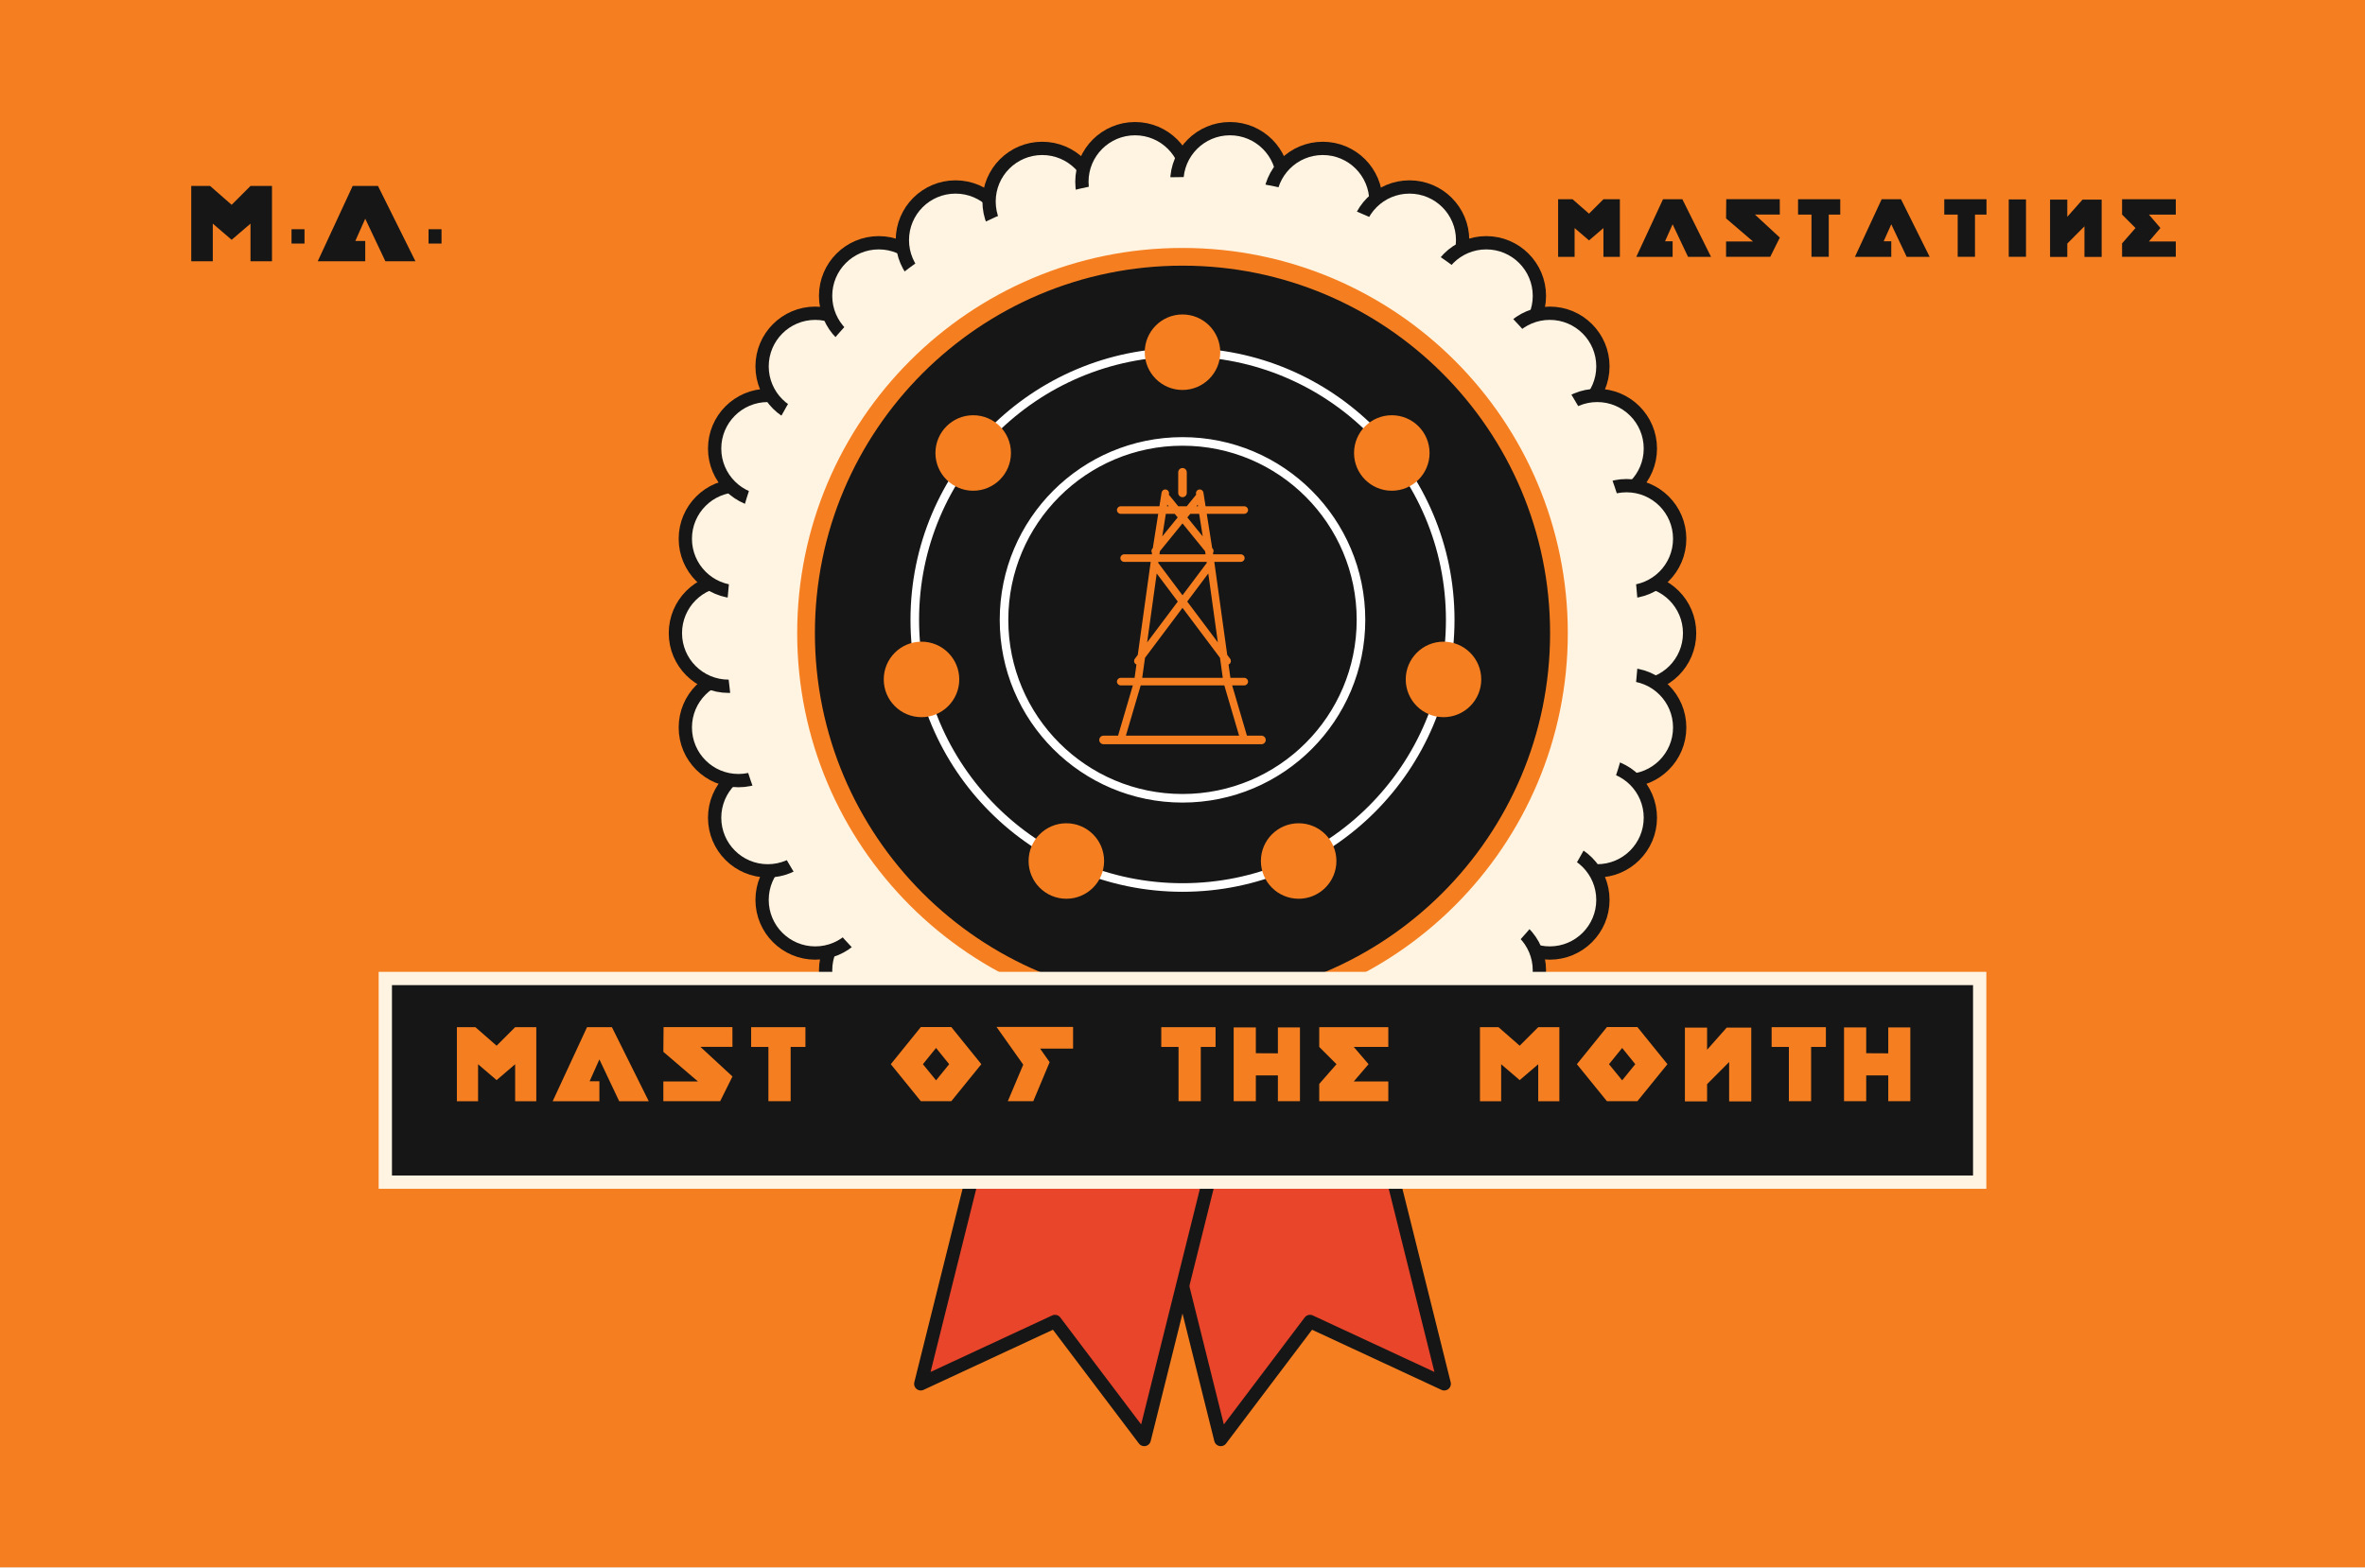
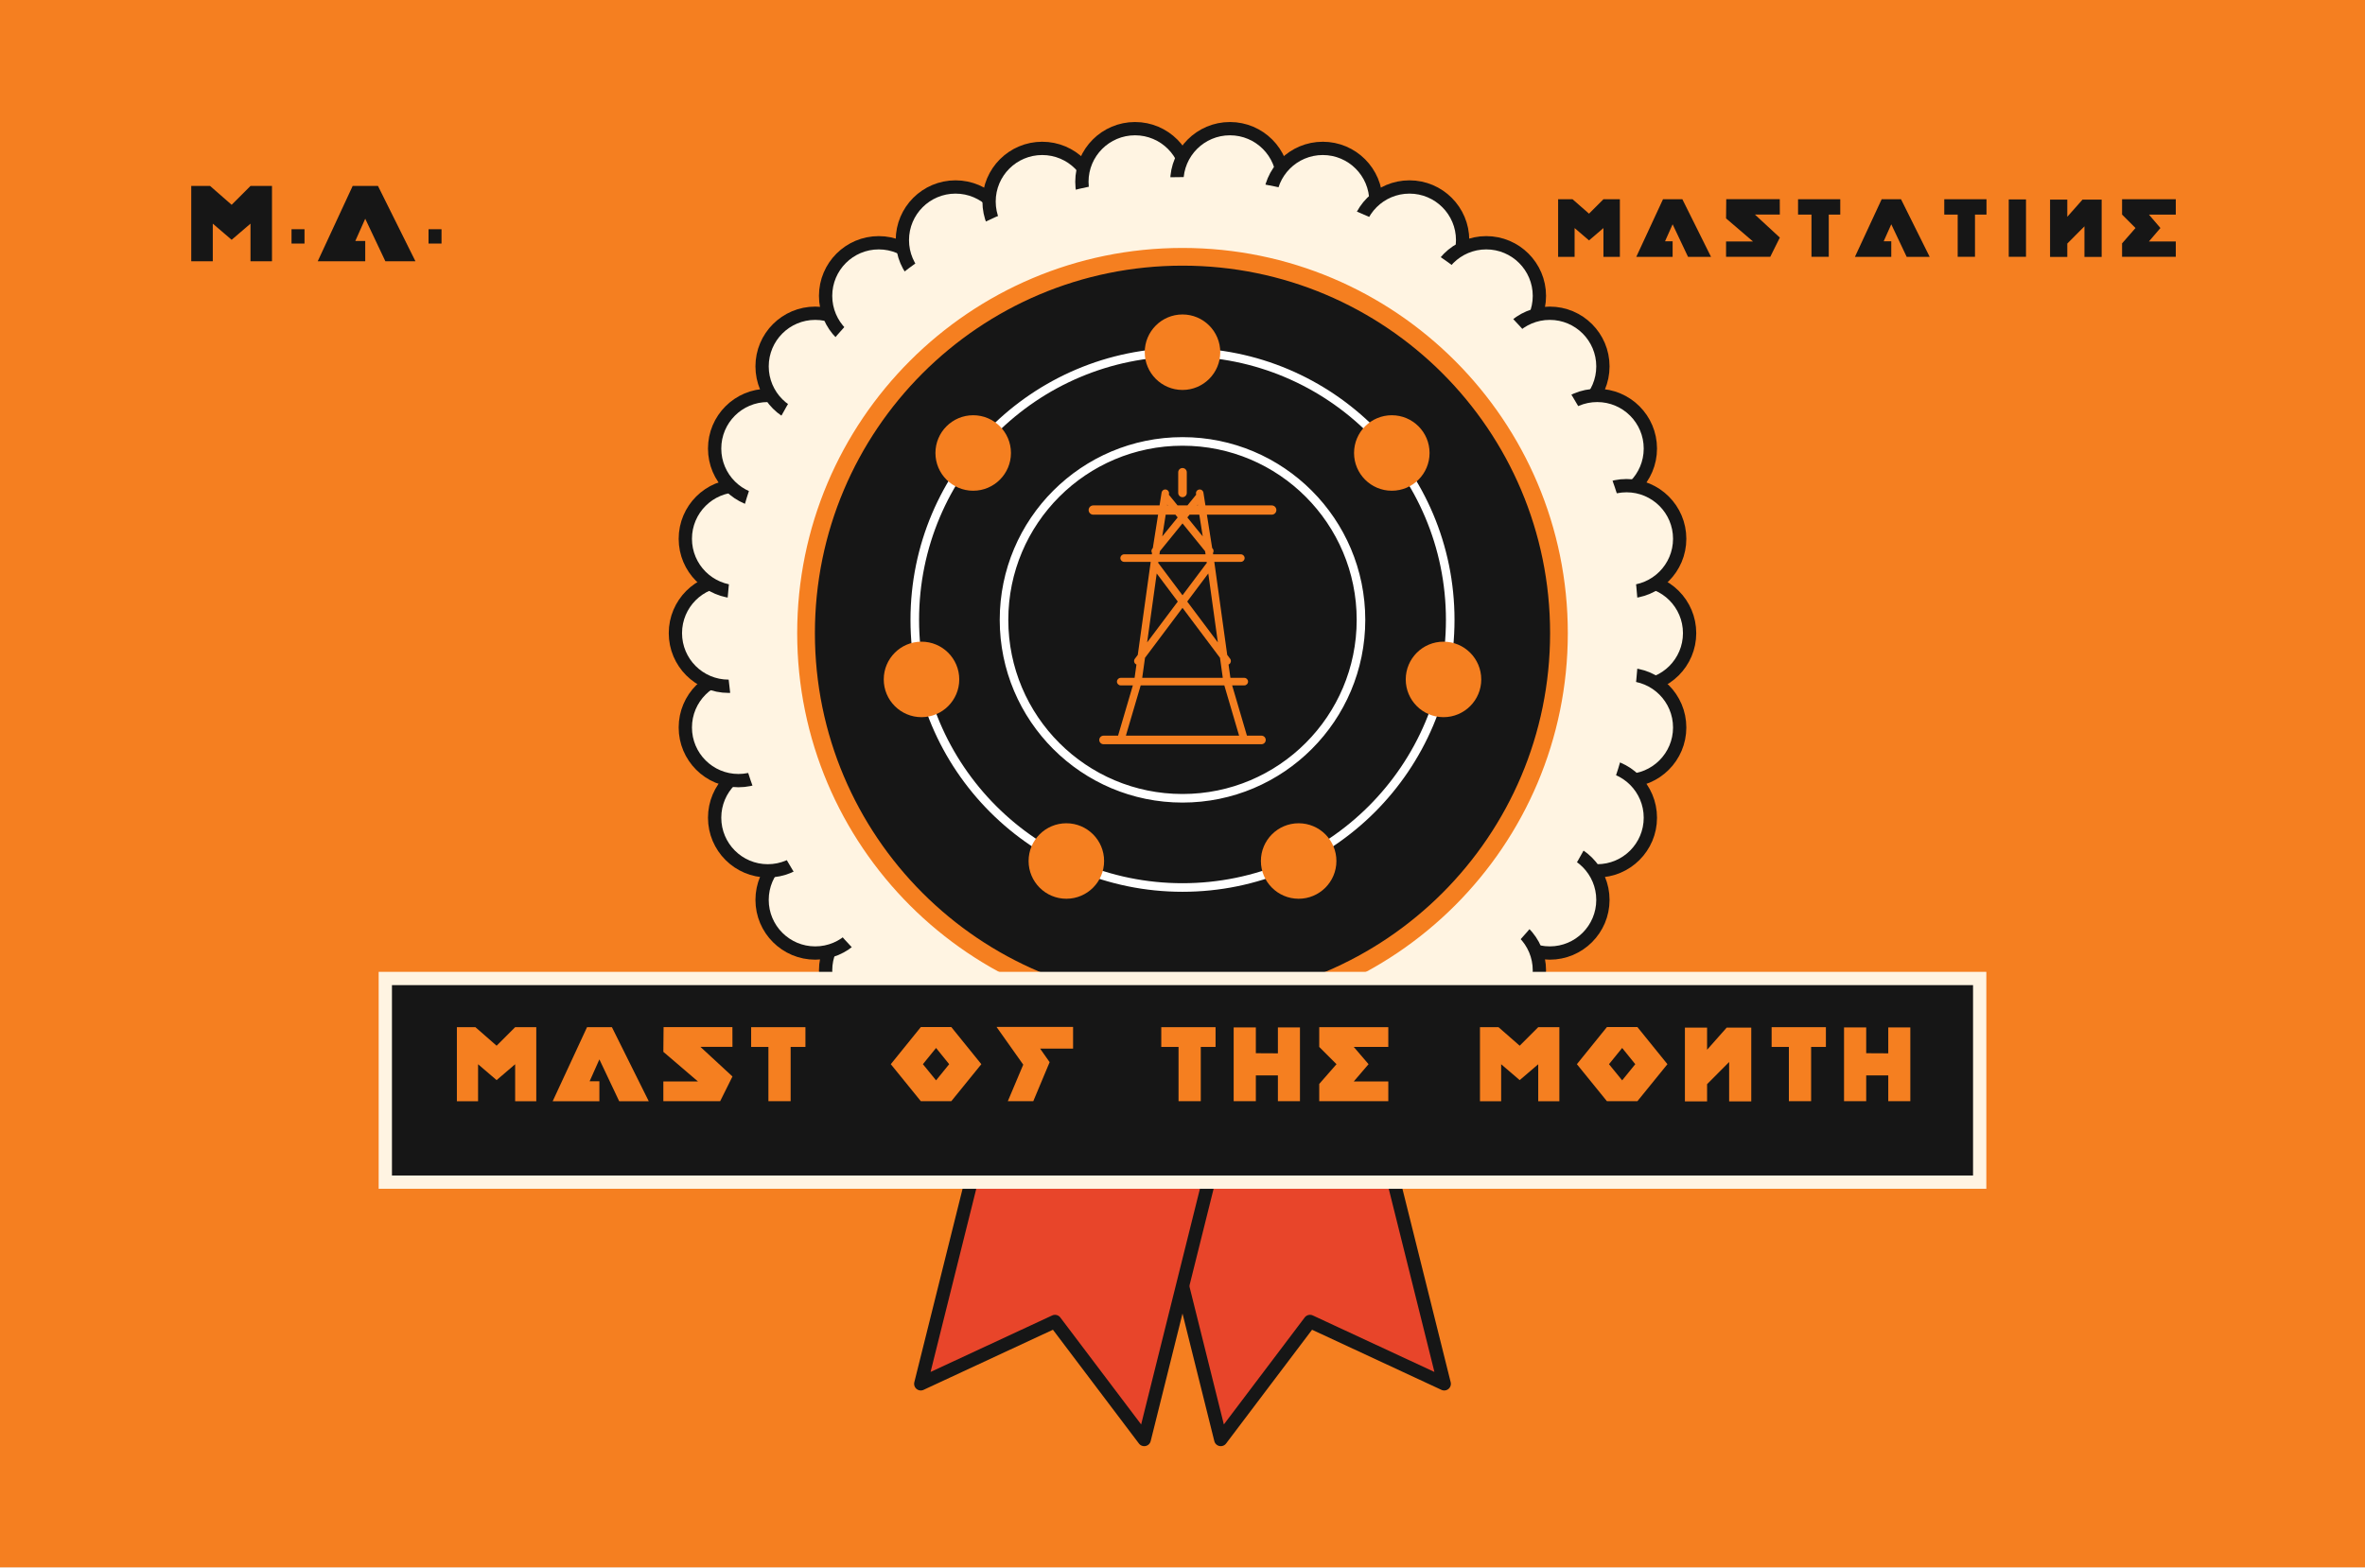
<svg xmlns="http://www.w3.org/2000/svg" viewBox="-24 -24 1068 708" width="89mm" height="59mm">
  <rect x="-24" y="-24" width="1068" height="708" fill="#f57f20" />
  <g transform="rotate(-14 510 342)">
    <polygon points="458,322 562,322 562,622 510,580 458,622" fill="#e8452a" stroke="#161616" stroke-width="6" stroke-linejoin="round" />
  </g>
  <g transform="rotate(14 510 342)">
    <polygon points="458,322 562,322 562,622 510,580 458,622" fill="#e8452a" stroke="#161616" stroke-width="6" stroke-linejoin="round" />
  </g>
  <circle cx="715" cy="262" r="24" fill="#fff4e2" stroke="#161616" stroke-width="6" />
  <circle cx="710.52" cy="304.62" r="24" fill="#fff4e2" stroke="#161616" stroke-width="6" />
  <circle cx="697.28" cy="345.38" r="24" fill="#fff4e2" stroke="#161616" stroke-width="6" />
  <circle cx="675.85" cy="382.5" r="24" fill="#fff4e2" stroke="#161616" stroke-width="6" />
  <circle cx="647.17" cy="414.34" r="24" fill="#fff4e2" stroke="#161616" stroke-width="6" />
  <circle cx="612.5" cy="439.54" r="24" fill="#fff4e2" stroke="#161616" stroke-width="6" />
  <circle cx="573.35" cy="456.97" r="24" fill="#fff4e2" stroke="#161616" stroke-width="6" />
  <circle cx="531.43" cy="465.88" r="24" fill="#fff4e2" stroke="#161616" stroke-width="6" />
  <circle cx="488.57" cy="465.88" r="24" fill="#fff4e2" stroke="#161616" stroke-width="6" />
  <circle cx="446.65" cy="456.97" r="24" fill="#fff4e2" stroke="#161616" stroke-width="6" />
  <circle cx="407.5" cy="439.54" r="24" fill="#fff4e2" stroke="#161616" stroke-width="6" />
  <circle cx="372.83" cy="414.34" r="24" fill="#fff4e2" stroke="#161616" stroke-width="6" />
  <circle cx="344.15" cy="382.5" r="24" fill="#fff4e2" stroke="#161616" stroke-width="6" />
  <circle cx="322.72" cy="345.38" r="24" fill="#fff4e2" stroke="#161616" stroke-width="6" />
  <circle cx="309.48" cy="304.62" r="24" fill="#fff4e2" stroke="#161616" stroke-width="6" />
  <circle cx="305" cy="262" r="24" fill="#fff4e2" stroke="#161616" stroke-width="6" />
  <circle cx="309.48" cy="219.38" r="24" fill="#fff4e2" stroke="#161616" stroke-width="6" />
  <circle cx="322.72" cy="178.62" r="24" fill="#fff4e2" stroke="#161616" stroke-width="6" />
  <circle cx="344.15" cy="141.5" r="24" fill="#fff4e2" stroke="#161616" stroke-width="6" />
  <circle cx="372.83" cy="109.66" r="24" fill="#fff4e2" stroke="#161616" stroke-width="6" />
  <circle cx="407.5" cy="84.46" r="24" fill="#fff4e2" stroke="#161616" stroke-width="6" />
  <circle cx="446.65" cy="67.03" r="24" fill="#fff4e2" stroke="#161616" stroke-width="6" />
  <circle cx="488.57" cy="58.12" r="24" fill="#fff4e2" stroke="#161616" stroke-width="6" />
  <circle cx="531.43" cy="58.12" r="24" fill="#fff4e2" stroke="#161616" stroke-width="6" />
  <circle cx="573.35" cy="67.03" r="24" fill="#fff4e2" stroke="#161616" stroke-width="6" />
  <circle cx="612.5" cy="84.46" r="24" fill="#fff4e2" stroke="#161616" stroke-width="6" />
  <circle cx="647.17" cy="109.66" r="24" fill="#fff4e2" stroke="#161616" stroke-width="6" />
  <circle cx="675.85" cy="141.5" r="24" fill="#fff4e2" stroke="#161616" stroke-width="6" />
  <circle cx="697.28" cy="178.62" r="24" fill="#fff4e2" stroke="#161616" stroke-width="6" />
  <circle cx="710.52" cy="219.38" r="24" fill="#fff4e2" stroke="#161616" stroke-width="6" />
  <circle cx="510" cy="262" r="206" fill="#fff4e2" />
  <circle cx="510" cy="262" r="170" fill="#161616" stroke="#f57f20" stroke-width="8" />
  <g transform="translate(510 256) scale(1.55) translate(-100 -100)">
    <path fill="#fff" fill-rule="evenodd" d="M20.75 100a79.25 79.25 0 1 0 158.5 0a79.25 79.25 0 1 0 -158.5 0ZM23.25 100a76.75 76.75 0 1 0 153.5 0a76.75 76.75 0 1 0 -153.5 0ZM46.75 100a53.25 53.25 0 1 0 106.5 0a53.25 53.25 0 1 0 -106.5 0ZM49.25 100a50.75 50.75 0 1 0 101.5 0a50.75 50.75 0 1 0 -101.5 0Z" />
    <path fill="#f57f20" d="M89 22a11 11 0 1 0 22 0a11 11 0 1 0 -22 0ZM149.98 51.37a11 11 0 1 0 22 0a11 11 0 1 0 -22 0ZM165.04 117.36a11 11 0 1 0 22 0a11 11 0 1 0 -22 0ZM122.84 170.28a11 11 0 1 0 22 0a11 11 0 1 0 -22 0ZM55.16 170.28a11 11 0 1 0 22 0a11 11 0 1 0 -22 0ZM12.96 117.36a11 11 0 1 0 22 0a11 11 0 1 0 -22 0ZM28.02 51.37a11 11 0 1 0 22 0a11 11 0 1 0 -22 0Z" />
-     <path fill="#f57f20" d="M98.75 57L98.75 63A1.25 1.25 0 0 0 101.25 63L101.25 57A1.25 1.25 0 0 0 98.75 57ZM82 69.1L118 69.1A1.097 1.097 0 0 0 118 66.9L82 66.9A1.097 1.097 0 0 0 82 69.1ZM93.92 62.83L90.92 81.83A1.097 1.097 0 0 0 93.08 82.17L96.08 63.17A1.097 1.097 0 0 0 93.92 62.83ZM103.92 63.17L106.92 82.17A1.097 1.097 0 0 0 109.08 81.83L106.08 62.83A1.097 1.097 0 0 0 103.92 63.17ZM94.15 64.69L107.15 80.69A1.097 1.097 0 0 0 108.85 79.31L95.85 63.31A1.097 1.097 0 0 0 94.15 64.69ZM104.15 63.31L91.15 79.31A1.097 1.097 0 0 0 92.85 80.69L105.85 64.69A1.097 1.097 0 0 0 104.15 63.31ZM83 83.1L117 83.1A1.097 1.097 0 0 0 117 80.9L83 80.9A1.097 1.097 0 0 0 83 83.1ZM90.91 81.85L85.91 117.85A1.097 1.097 0 0 0 88.09 118.15L93.09 82.15A1.097 1.097 0 0 0 90.91 81.85ZM106.91 82.15L111.91 118.15A1.097 1.097 0 0 0 114.09 117.85L109.09 81.85A1.097 1.097 0 0 0 106.91 82.15ZM91.12 84.66L112.12 112.66A1.097 1.097 0 0 0 113.88 111.34L92.88 83.34A1.097 1.097 0 0 0 91.12 84.66ZM107.12 83.34L86.12 111.34A1.097 1.097 0 0 0 87.88 112.66L108.88 84.66A1.097 1.097 0 0 0 107.12 83.34ZM82 119.1L118 119.1A1.097 1.097 0 0 0 118 116.9L82 116.9A1.097 1.097 0 0 0 82 119.1ZM85.95 117.69L80.95 134.69A1.097 1.097 0 0 0 83.05 135.31L88.05 118.31A1.097 1.097 0 0 0 85.95 117.69ZM111.95 118.31L116.95 135.31A1.097 1.097 0 0 0 119.05 134.69L114.05 117.69A1.097 1.097 0 0 0 111.95 118.31ZM77 136.25L123 136.25A1.25 1.25 0 0 0 123 133.75L77 133.75A1.25 1.25 0 0 0 77 136.25Z" />
+     <path fill="#f57f20" d="M98.75 57L98.75 63A1.25 1.25 0 0 0 101.25 63L101.25 57A1.25 1.25 0 0 0 98.75 57ZM74 69.35L126 69.35A1.35 1.35 0 0 0 126 66.65L74 66.65A1.35 1.35 0 0 0 74 69.35ZM93.92 62.83L90.92 81.83A1.097 1.097 0 0 0 93.08 82.17L96.08 63.17A1.097 1.097 0 0 0 93.92 62.83ZM103.92 63.17L106.92 82.17A1.097 1.097 0 0 0 109.08 81.83L106.08 62.83A1.097 1.097 0 0 0 103.92 63.17ZM94.15 64.69L107.15 80.69A1.097 1.097 0 0 0 108.85 79.31L95.85 63.31A1.097 1.097 0 0 0 94.15 64.69ZM104.15 63.31L91.15 79.31A1.097 1.097 0 0 0 92.85 80.69L105.85 64.69A1.097 1.097 0 0 0 104.15 63.31ZM83 83.1L117 83.1A1.097 1.097 0 0 0 117 80.9L83 80.9A1.097 1.097 0 0 0 83 83.1ZM90.91 81.85L85.91 117.85A1.097 1.097 0 0 0 88.09 118.15L93.09 82.15A1.097 1.097 0 0 0 90.91 81.85ZM106.91 82.15L111.91 118.15A1.097 1.097 0 0 0 114.09 117.85L109.09 81.85A1.097 1.097 0 0 0 106.91 82.15ZM91.12 84.66L112.12 112.66A1.097 1.097 0 0 0 113.88 111.34L92.88 83.34A1.097 1.097 0 0 0 91.12 84.66ZM107.12 83.34L86.12 111.34A1.097 1.097 0 0 0 87.88 112.66L108.88 84.66A1.097 1.097 0 0 0 107.12 83.34ZM82 119.1L118 119.1A1.097 1.097 0 0 0 118 116.9L82 116.9A1.097 1.097 0 0 0 82 119.1ZM85.95 117.69L80.95 134.69A1.097 1.097 0 0 0 83.05 135.31L88.05 118.31A1.097 1.097 0 0 0 85.95 117.69ZM111.95 118.31L116.95 135.31A1.097 1.097 0 0 0 119.05 134.69L114.05 117.69A1.097 1.097 0 0 0 111.95 118.31ZM77 136.25L123 136.25A1.25 1.25 0 0 0 123 133.75L77 133.75A1.25 1.25 0 0 0 77 136.25Z" />
  </g>
  <rect x="150" y="418" width="720" height="92" fill="#161616" stroke="#fff4e2" stroke-width="6" />
  <path transform="translate(180 440) scale(0.02607699 -0.02607699) translate(0 -982)" d="M1098 -301V340L777 65L456 340V-301H89V982H410L777 661L1098 982H1464V-301Z" fill="#f57f20" />
  <path transform="translate(226.1 440) scale(0.02607699 -0.02607699) translate(0 -982)" d="M1132 -301 789 424 620 45H789V-301H-20L575 982H1006L1644 -301Z" fill="#f57f20" />
  <path transform="translate(274.02 440) scale(0.02607699 -0.02607699) translate(0 -982)" d="M701 641 1256 128 1043 -300H59V42H658L59 555L63 983H1255L1256 641Z" fill="#f57f20" />
  <path transform="translate(313.93 440) scale(0.02607699 -0.02607699) translate(0 -982)" d="M733 640V-300H348V640H49V982H989V640Z" fill="#f57f20" />
  <path transform="translate(378.27 440) scale(0.02607699 -0.02607699) translate(0 -982)" d="M1048 -300H1024H520L0 341L520 984H545H1048L1568 341ZM784 61 1011 341 784 622 556 341Z" fill="#f57f20" />
  <path transform="translate(424.73 440) scale(0.02607699 -0.02607699) translate(0 -982)" d="M804 611 969 376 686 -300H245L512 333L49 987H1375V611Z" fill="#f57f20" />
  <path transform="translate(499.14 440) scale(0.02607699 -0.02607699) translate(0 -982)" d="M733 640V-300H348V640H49V982H989V640Z" fill="#f57f20" />
  <path transform="translate(531.83 440) scale(0.02607699 -0.02607699) translate(0 -982)" d="M815 -300V147H433V-300H49V978H433V531L815 529V978H1197V-300Z" fill="#f57f20" />
  <path transform="translate(569.95 440) scale(0.02607699 -0.02607699) translate(0 -982)" d="M667 640 923 341 667 42H1265V-300H69V-1L368 341L69 640V982H1265V640Z" fill="#f57f20" />
  <path transform="translate(642.01 440) scale(0.02607699 -0.02607699) translate(0 -982)" d="M1098 -301V340L777 65L456 340V-301H89V982H410L777 661L1098 982H1464V-301Z" fill="#f57f20" />
  <path transform="translate(688.1 440) scale(0.02607699 -0.02607699) translate(0 -982)" d="M1048 -300H1024H520L0 341L520 984H545H1048L1568 341ZM784 61 1011 341 784 622 556 341Z" fill="#f57f20" />
  <path transform="translate(734.56 440) scale(0.02607699 -0.02607699) translate(0 -982)" d="M855 -303V379L473 -5V-303H89V974H473V591L812 974H1238V-303Z" fill="#f57f20" />
  <path transform="translate(774.76 440) scale(0.02607699 -0.02607699) translate(0 -982)" d="M733 640V-300H348V640H49V982H989V640Z" fill="#f57f20" />
  <path transform="translate(807.46 440) scale(0.02607699 -0.02607699) translate(0 -982)" d="M815 -300V147H433V-300H49V978H433V531L815 529V978H1197V-300Z" fill="#f57f20" />
  <path transform="translate(60 60) scale(0.02652106 -0.02652106) translate(0 -982)" d="M1098 -301V340L777 65L456 340V-301H89V982H410L777 661L1098 982H1464V-301Z" fill="#161616" />
  <path transform="translate(105.29 60) scale(0.02652106 -0.02652106) translate(0 -982)" d="M89 1V245H310V1Z" fill="#161616" />
  <path transform="translate(120.01 60) scale(0.02652106 -0.02652106) translate(0 -982)" d="M1132 -301 789 424 620 45H789V-301H-20L575 982H1006L1644 -301Z" fill="#161616" />
  <path transform="translate(167.16 60) scale(0.02652106 -0.02652106) translate(0 -982)" d="M89 1V245H310V1Z" fill="#161616" />
  <path transform="translate(677.82 66) scale(0.02028081 -0.02028081) translate(0 -982)" d="M1098 -301V340L777 65L456 340V-301H89V982H410L777 661L1098 982H1464V-301Z" fill="#161616" />
  <path transform="translate(715.33 66) scale(0.02028081 -0.02028081) translate(0 -982)" d="M1132 -301 789 424 620 45H789V-301H-20L575 982H1006L1644 -301Z" fill="#161616" />
  <path transform="translate(754.27 66) scale(0.02028081 -0.02028081) translate(0 -982)" d="M701 641 1256 128 1043 -300H59V42H658L59 555L63 983H1255L1256 641Z" fill="#161616" />
  <path transform="translate(786.98 66) scale(0.02028081 -0.02028081) translate(0 -982)" d="M733 640V-300H348V640H49V982H989V640Z" fill="#161616" />
  <path transform="translate(814.07 66) scale(0.02028081 -0.02028081) translate(0 -982)" d="M1132 -301 789 424 620 45H789V-301H-20L575 982H1006L1644 -301Z" fill="#161616" />
  <path transform="translate(853.01 66) scale(0.02028081 -0.02028081) translate(0 -982)" d="M733 640V-300H348V640H49V982H989V640Z" fill="#161616" />
  <path transform="translate(880.1 66) scale(0.02028081 -0.02028081) translate(0 -982)" d="M149 -300V978H533V-300Z" fill="#161616" />
  <path transform="translate(899.97 66) scale(0.02028081 -0.02028081) translate(0 -982)" d="M855 -303V379L473 -5V-303H89V974H473V591L812 974H1238V-303Z" fill="#161616" />
  <path transform="translate(932.9 66) scale(0.02028081 -0.02028081) translate(0 -982)" d="M667 640 923 341 667 42H1265V-300H69V-1L368 341L69 640V982H1265V640Z" fill="#161616" />
</svg>
